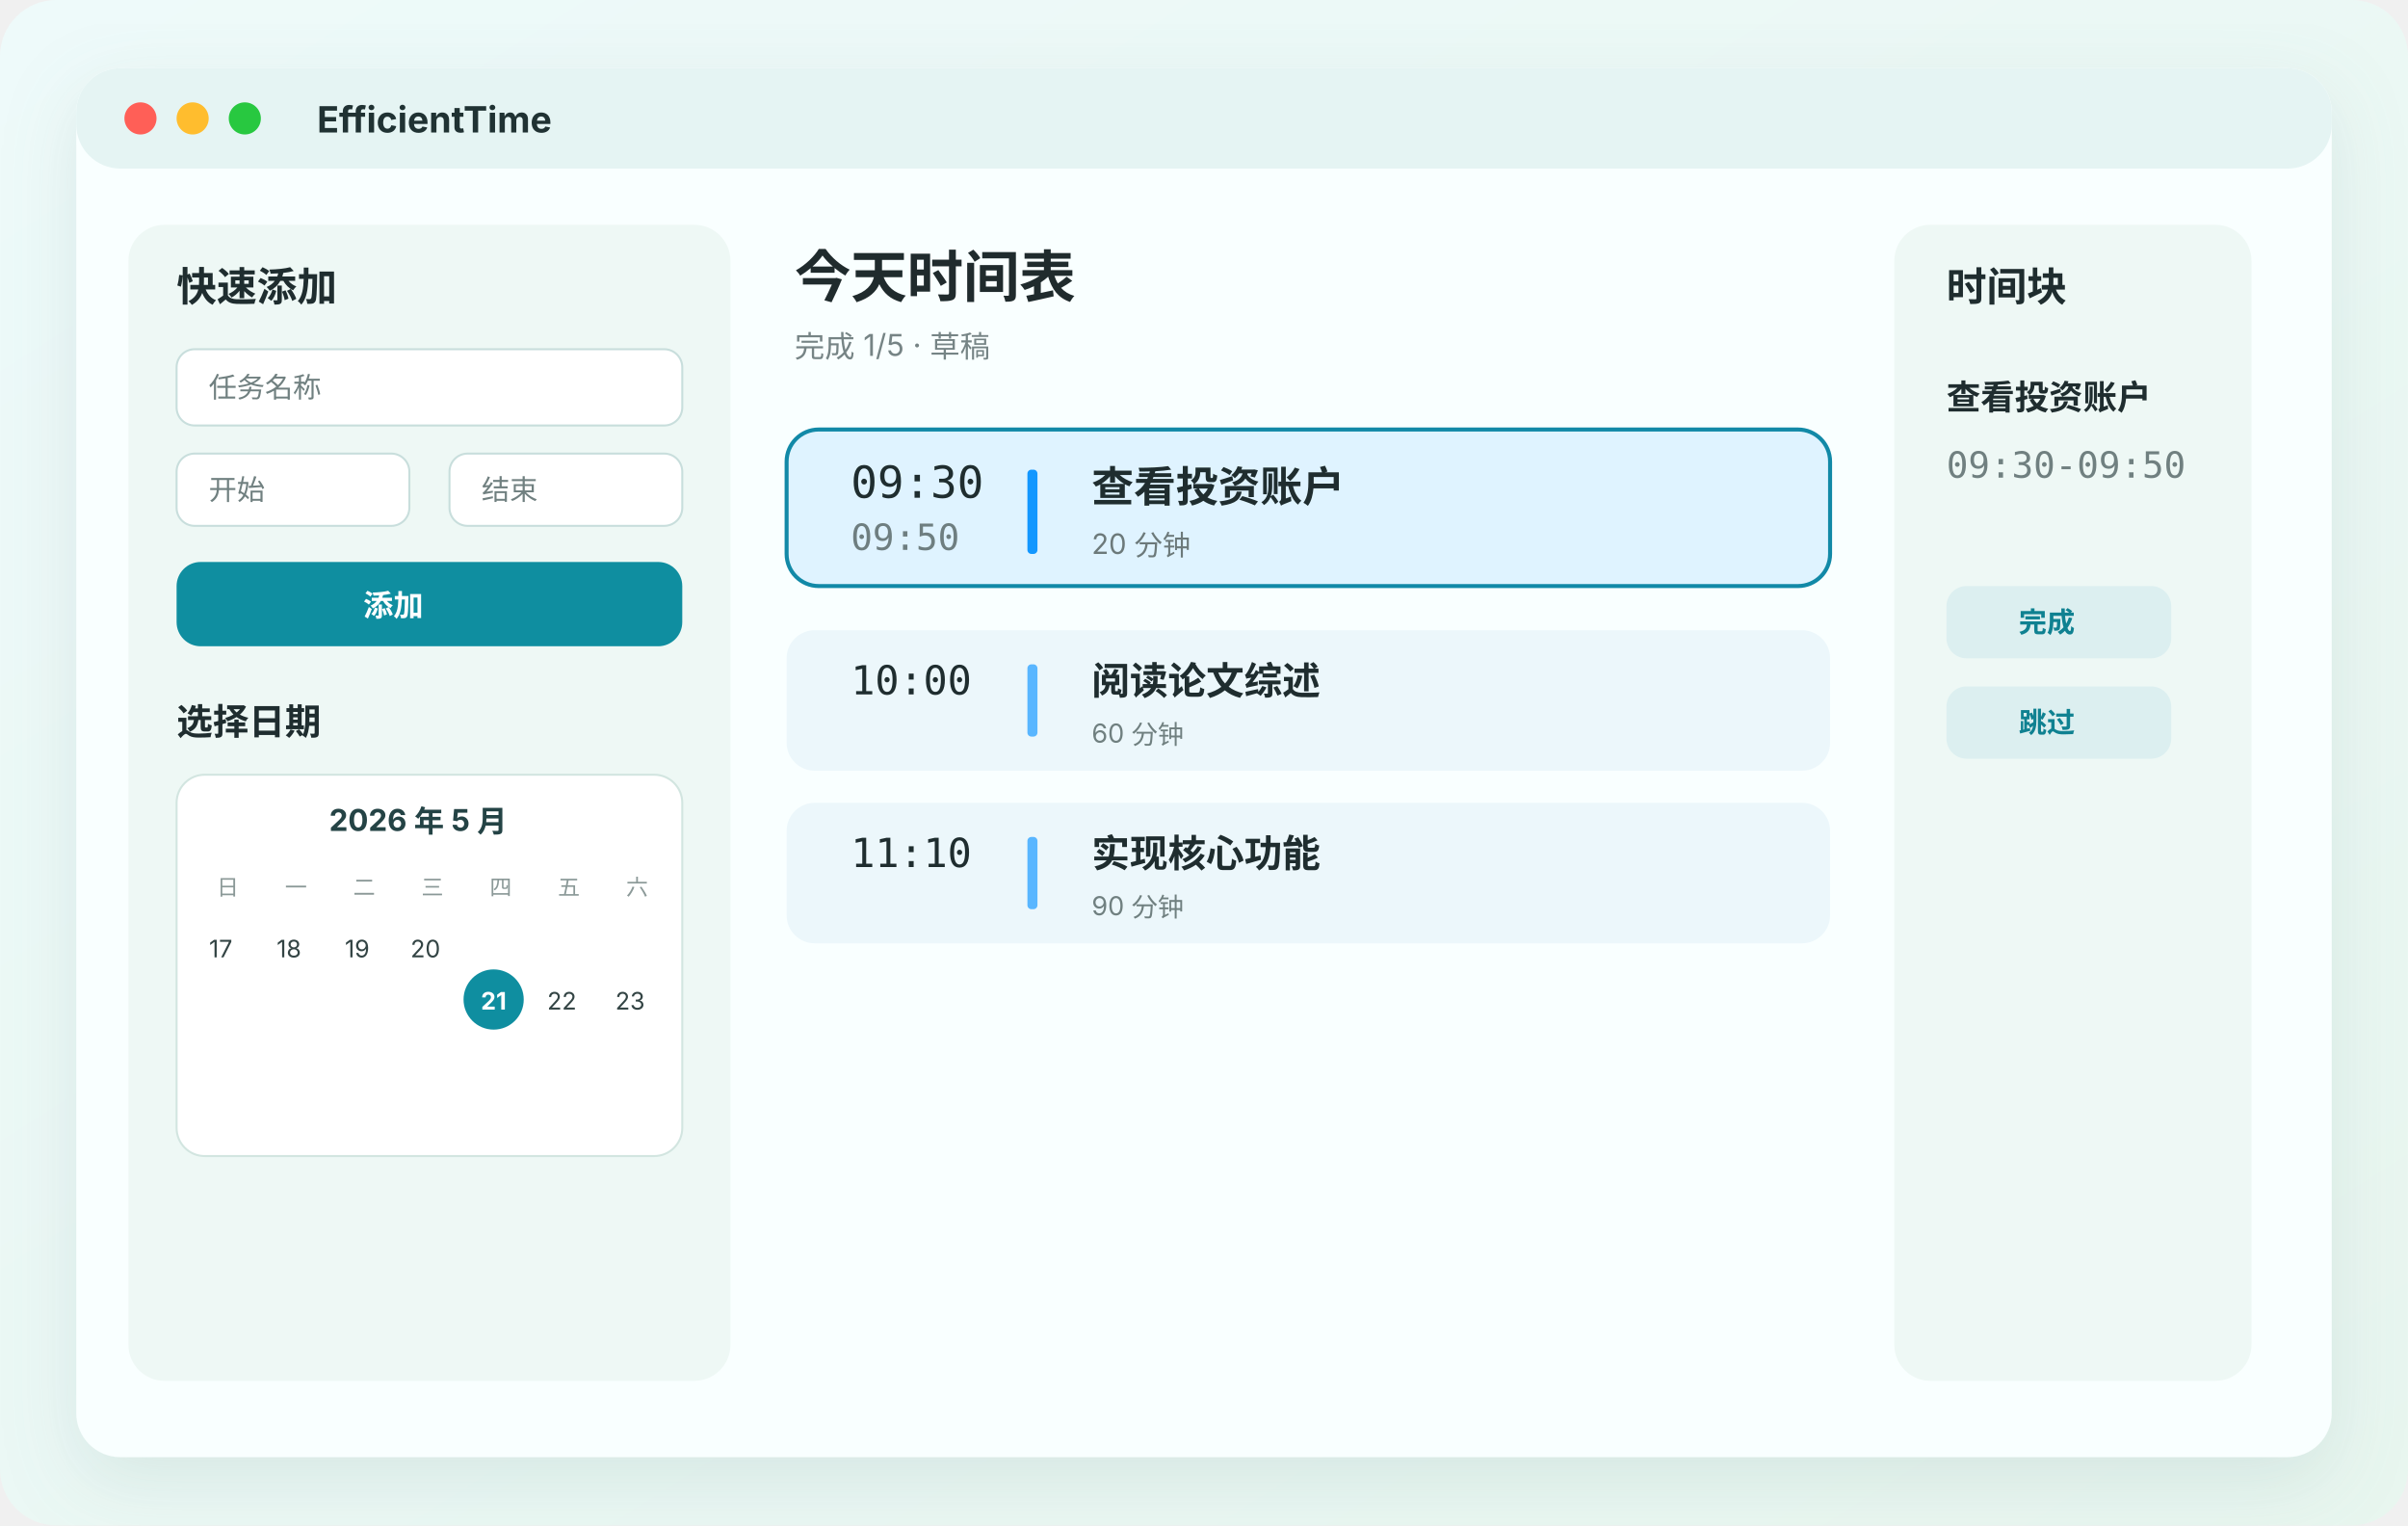
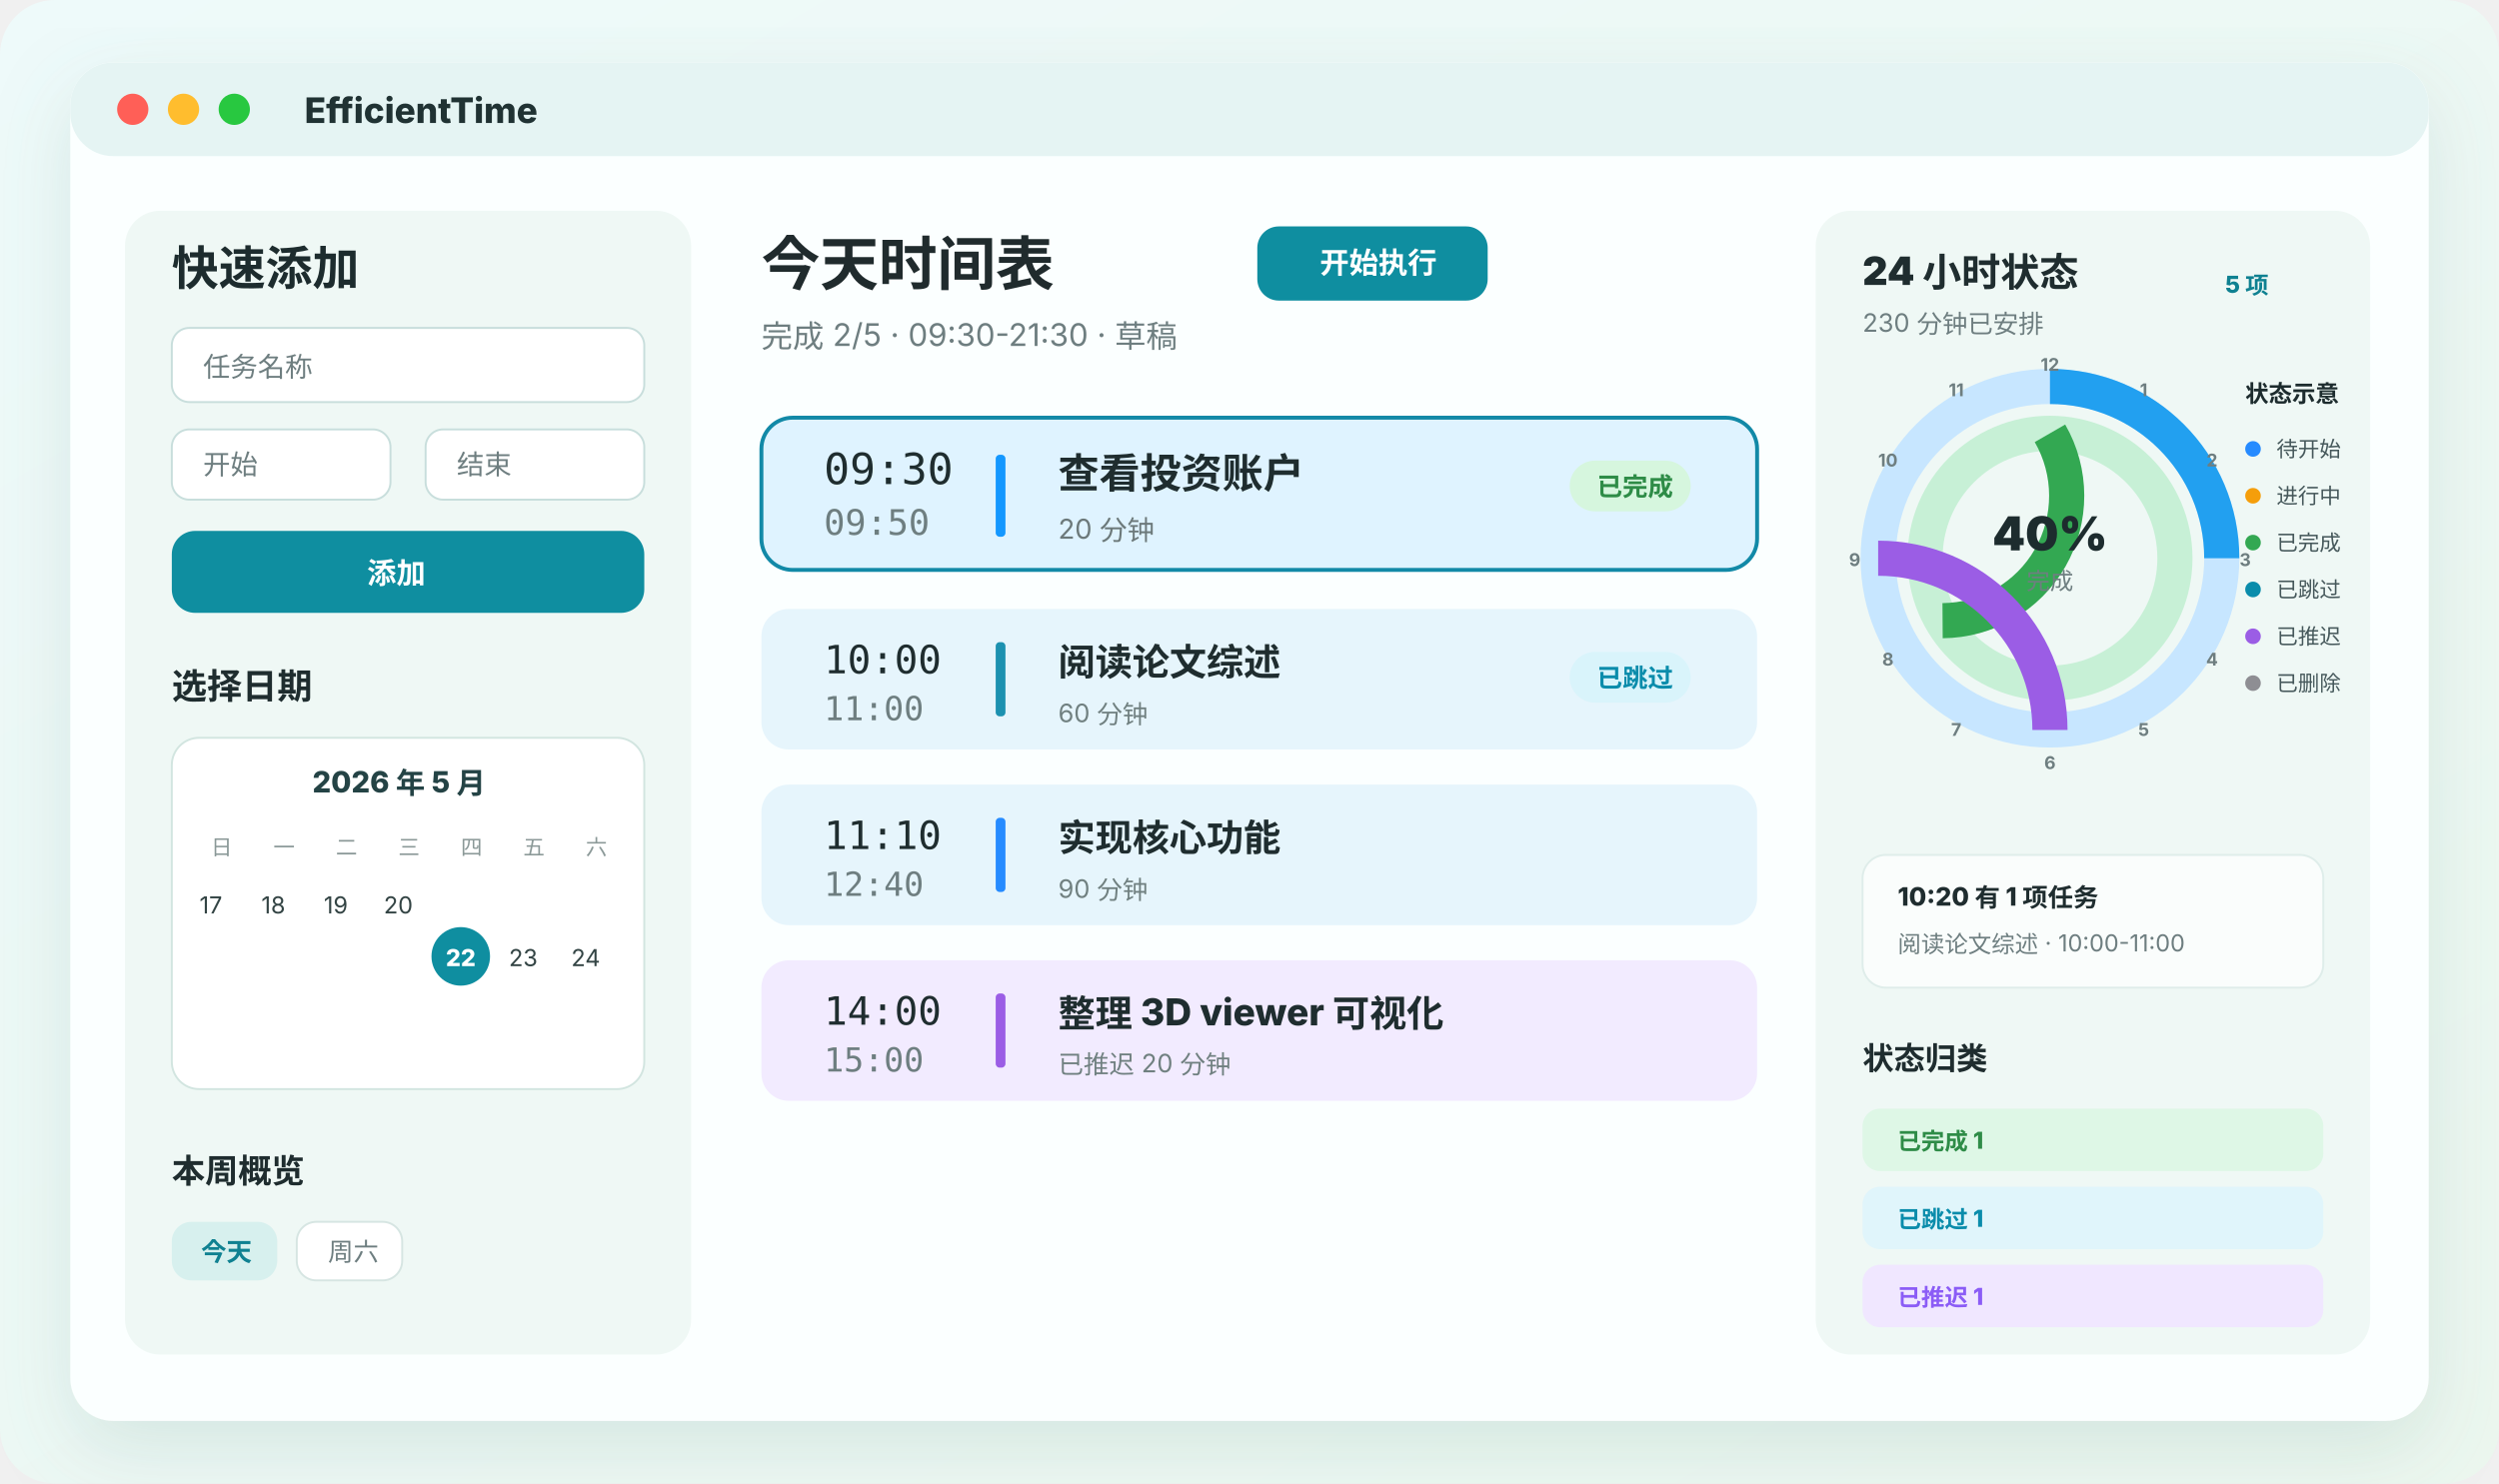
- <svg xmlns="http://www.w3.org/2000/svg" width="1200" height="760" viewBox="0 0 1200 760" role="img" aria-label="EfficientTime plan screen preview">
+ <svg xmlns="http://www.w3.org/2000/svg" width="1280" height="760" viewBox="0 0 1280 760" role="img" aria-label="EfficientTime plan screen preview">
  <defs>
    <linearGradient id="bg" x1="0" y1="0" x2="1" y2="1">
      <stop offset="0%" stop-color="#eefafa" />
-       <stop offset="100%" stop-color="#e8f6ef" />
+       <stop offset="100%" stop-color="#ecf7ef" />
    </linearGradient>
    <filter id="shadow" x="-20%" y="-20%" width="140%" height="140%">
-       <feDropShadow dx="0" dy="12" stdDeviation="18" flood-color="#7da6a1" flood-opacity="0.18" />
+       <feDropShadow dx="0" dy="14" stdDeviation="20" flood-color="#6b9995" flood-opacity="0.18" />
    </filter>
+     <style>
+       .ui { font-family: -apple-system, BlinkMacSystemFont, "Segoe UI", sans-serif; }
+       .mono { font-family: SFMono-Regular, Menlo, monospace; }
+       .title { font-size: 24px; font-weight: 800; fill: #1d2c2e; }
+       .muted { fill: #6e7e80; }
+     </style>
  </defs>
-   <rect width="1200" height="760" rx="28" fill="url(#bg)" />
-   <rect x="38" y="34" width="1124" height="692" rx="22" fill="#f9ffff" filter="url(#shadow)" />
-   <rect x="38" y="34" width="1124" height="50" rx="22" fill="#e5f4f3" />
-   <circle cx="70" cy="59" r="8" fill="#ff5f57" />
-   <circle cx="96" cy="59" r="8" fill="#ffbd2e" />
-   <circle cx="122" cy="59" r="8" fill="#28c840" />
-   <text x="158" y="66" font-family="-apple-system,BlinkMacSystemFont,'Segoe UI',sans-serif" font-size="18" font-weight="700" fill="#203233">EfficientTime</text>
-   <rect x="64" y="112" width="300" height="576" rx="18" fill="#eef8f5" />
-   <text x="88" y="150" font-family="-apple-system,BlinkMacSystemFont,'Segoe UI',sans-serif" font-size="20" font-weight="700" fill="#1f2d2f">快速添加</text>
-   <rect x="88" y="174" width="252" height="38" rx="9" fill="#ffffff" stroke="#c8dedc" />
-   <text x="104" y="198" font-family="-apple-system,BlinkMacSystemFont,'Segoe UI',sans-serif" font-size="14" fill="#708080">任务名称</text>
-   <rect x="88" y="226" width="116" height="36" rx="9" fill="#ffffff" stroke="#c8dedc" />
-   <text x="104" y="249" font-family="-apple-system,BlinkMacSystemFont,'Segoe UI',sans-serif" font-size="14" fill="#708080">开始</text>
-   <rect x="224" y="226" width="116" height="36" rx="9" fill="#ffffff" stroke="#c8dedc" />
-   <text x="240" y="249" font-family="-apple-system,BlinkMacSystemFont,'Segoe UI',sans-serif" font-size="14" fill="#708080">结束</text>
-   <rect x="88" y="280" width="252" height="42" rx="12" fill="#0f8ea0" />
-   <text x="181" y="307" font-family="-apple-system,BlinkMacSystemFont,'Segoe UI',sans-serif" font-size="15" font-weight="700" fill="#ffffff">添加</text>
-   <text x="88" y="366" font-family="-apple-system,BlinkMacSystemFont,'Segoe UI',sans-serif" font-size="18" font-weight="700" fill="#1f2d2f">选择日期</text>
-   <rect x="88" y="386" width="252" height="190" rx="14" fill="#ffffff" stroke="#d2e5e0" />
-   <text x="164" y="414" font-family="-apple-system,BlinkMacSystemFont,'Segoe UI',sans-serif" font-size="15" font-weight="700" fill="#244345">2026 年 5 月</text>
-   <g font-family="-apple-system,BlinkMacSystemFont,'Segoe UI',sans-serif" font-size="11" fill="#8b9998">
-     <text x="108" y="446">日</text>
-     <text x="142" y="446">一</text>
-     <text x="176" y="446">二</text>
-     <text x="210" y="446">三</text>
-     <text x="244" y="446">四</text>
-     <text x="278" y="446">五</text>
-     <text x="312" y="446">六</text>
+   <rect width="1280" height="760" rx="28" fill="url(#bg)" />
+   <rect x="36" y="32" width="1208" height="696" rx="22" fill="#fbffff" filter="url(#shadow)" />
+   <rect x="36" y="32" width="1208" height="48" rx="22" fill="#e5f4f3" />
+   <circle cx="68" cy="56" r="8" fill="#ff5f57" />
+   <circle cx="94" cy="56" r="8" fill="#ffbd2e" />
+   <circle cx="120" cy="56" r="8" fill="#28c840" />
+   <text class="ui" x="156" y="63" font-size="18" font-weight="800" fill="#203233">EfficientTime</text>
+   <rect x="64" y="108" width="290" height="586" rx="18" fill="#eff8f5" />
+   <text class="ui title" x="88" y="146">快速添加</text>
+   <rect x="88" y="168" width="242" height="38" rx="9" fill="#ffffff" stroke="#c8dedc" />
+   <text class="ui muted" x="104" y="193" font-size="14">任务名称</text>
+   <rect x="88" y="220" width="112" height="36" rx="9" fill="#ffffff" stroke="#c8dedc" />
+   <text class="ui muted" x="104" y="243" font-size="14">开始</text>
+   <rect x="218" y="220" width="112" height="36" rx="9" fill="#ffffff" stroke="#c8dedc" />
+   <text class="ui muted" x="234" y="243" font-size="14">结束</text>
+   <rect x="88" y="272" width="242" height="42" rx="12" fill="#0f8ea0" />
+   <text class="ui" x="188" y="299" font-size="15" font-weight="800" fill="#ffffff">添加</text>
+   <text class="ui" x="88" y="358" font-size="18" font-weight="800" fill="#1f2d2f">选择日期</text>
+   <rect x="88" y="378" width="242" height="180" rx="14" fill="#ffffff" stroke="#d2e5e0" />
+   <text class="ui" x="160" y="406" font-size="15" font-weight="800" fill="#244345">2026 年 5 月</text>
+   <g class="ui" font-size="11" fill="#8b9998">
+     <text x="108" y="438">日</text>
+     <text x="140" y="438">一</text>
+     <text x="172" y="438">二</text>
+     <text x="204" y="438">三</text>
+     <text x="236" y="438">四</text>
+     <text x="268" y="438">五</text>
+     <text x="300" y="438">六</text>
  </g>
-   <g font-family="-apple-system,BlinkMacSystemFont,'Segoe UI',sans-serif" font-size="12" text-anchor="middle">
-     <circle cx="246" cy="498" r="15" fill="#0f8ea0" />
-     <text x="246" y="503" fill="#fff" font-weight="700">21</text>
-     <text x="110" y="477" fill="#344">17</text>
-     <text x="144" y="477" fill="#344">18</text>
-     <text x="178" y="477" fill="#344">19</text>
-     <text x="212" y="477" fill="#344">20</text>
-     <text x="280" y="503" fill="#344">22</text>
-     <text x="314" y="503" fill="#344">23</text>
+   <g class="ui" font-size="12" text-anchor="middle">
+     <circle cx="236" cy="490" r="15" fill="#0f8ea0" />
+     <text x="236" y="495" fill="#fff" font-weight="800">22</text>
+     <text x="108" y="468" fill="#344">17</text>
+     <text x="140" y="468" fill="#344">18</text>
+     <text x="172" y="468" fill="#344">19</text>
+     <text x="204" y="468" fill="#344">20</text>
+     <text x="268" y="495" fill="#344">23</text>
+     <text x="300" y="495" fill="#344">24</text>
  </g>
-   <text x="396" y="148" font-family="-apple-system,BlinkMacSystemFont,'Segoe UI',sans-serif" font-size="28" font-weight="800" fill="#202b2d">今天时间表</text>
-   <text x="396" y="178" font-family="-apple-system,BlinkMacSystemFont,'Segoe UI',sans-serif" font-size="15" fill="#768485">完成 1/5 · 草稿</text>
-   <rect x="392" y="214" width="520" height="78" rx="16" fill="#dff3ff" stroke="#1289a7" stroke-width="2" />
-   <text x="424" y="248" font-family="SFMono-Regular,Menlo,monospace" font-size="22" fill="#1f2d2f">09:30</text>
-   <text x="424" y="274" font-family="SFMono-Regular,Menlo,monospace" font-size="18" fill="#6e7e80">09:50</text>
-   <rect x="512" y="234" width="5" height="42" rx="2" fill="#1397ff" />
-   <text x="544" y="250" font-family="-apple-system,BlinkMacSystemFont,'Segoe UI',sans-serif" font-size="21" font-weight="800" fill="#1f2d2f">查看投资账户</text>
-   <text x="544" y="276" font-family="-apple-system,BlinkMacSystemFont,'Segoe UI',sans-serif" font-size="14" fill="#6c797a">20 分钟</text>
-   <g font-family="-apple-system,BlinkMacSystemFont,'Segoe UI',sans-serif">
-     <rect x="392" y="314" width="520" height="70" rx="14" fill="#ecf7fb" />
-     <text x="424" y="346" font-family="SFMono-Regular,Menlo,monospace" font-size="20" fill="#1f2d2f">10:00</text>
-     <rect x="512" y="331" width="5" height="36" rx="2" fill="#59b6ff" />
-     <text x="544" y="346" font-size="19" font-weight="700" fill="#1f2d2f">阅读论文综述</text>
-     <text x="544" y="370" font-size="13" fill="#708080">60 分钟</text>
-     <rect x="392" y="400" width="520" height="70" rx="14" fill="#ecf7fb" />
-     <text x="424" y="432" font-family="SFMono-Regular,Menlo,monospace" font-size="20" fill="#1f2d2f">11:10</text>
-     <rect x="512" y="417" width="5" height="36" rx="2" fill="#59b6ff" />
-     <text x="544" y="432" font-size="19" font-weight="700" fill="#1f2d2f">实现核心功能</text>
-     <text x="544" y="456" font-size="13" fill="#708080">90 分钟</text>
+   <text class="ui" x="88" y="606" font-size="17" font-weight="800" fill="#1f2d2f">本周概览</text>
+   <rect x="88" y="626" width="54" height="30" rx="10" fill="#d7f0ee" />
+   <text class="ui" x="103" y="646" font-size="13" font-weight="700" fill="#0f8191">今天</text>
+   <rect x="152" y="626" width="54" height="30" rx="10" fill="#ffffff" stroke="#d6e5e2" />
+   <text class="ui muted" x="168" y="646" font-size="13">周六</text>
+   <text class="ui" x="390" y="146" font-size="30" font-weight="900" fill="#202b2d">今天时间表</text>
+   <text class="ui muted" x="390" y="178" font-size="16">完成 2/5 · 09:30-21:30 · 草稿</text>
+   <rect x="644" y="116" width="118" height="38" rx="11" fill="#0f8ea0" />
+   <text class="ui" x="676" y="140" font-size="15" font-weight="800" fill="#ffffff">开始执行</text>
+   <g class="ui">
+     <rect x="390" y="214" width="510" height="78" rx="16" fill="#dff3ff" stroke="#1289a7" stroke-width="2" />
+     <text class="mono" x="422" y="248" font-size="22" fill="#1f2d2f">09:30</text>
+     <text class="mono" x="422" y="274" font-size="18" fill="#6e7e80">09:50</text>
+     <rect x="510" y="233" width="5" height="42" rx="2" fill="#1397ff" />
+     <text x="542" y="250" font-size="21" font-weight="900" fill="#1f2d2f">查看投资账户</text>
+     <text x="542" y="276" font-size="14" fill="#6c797a">20 分钟</text>
+     <rect x="804" y="236" width="62" height="26" rx="13" fill="#d6f6de" />
+     <text x="818" y="254" font-size="13" font-weight="800" fill="#2e8c47">已完成</text>
+     <rect x="390" y="312" width="510" height="72" rx="14" fill="#e6f5fc" />
+     <text class="mono" x="422" y="345" font-size="20" fill="#1f2d2f">10:00</text>
+     <text class="mono" x="422" y="369" font-size="17" fill="#6e7e80">11:00</text>
+     <rect x="510" y="329" width="5" height="38" rx="2" fill="#1c91b0" />
+     <text x="542" y="346" font-size="19" font-weight="800" fill="#1f2d2f">阅读论文综述</text>
+     <text x="542" y="370" font-size="13" fill="#708080">60 分钟</text>
+     <rect x="804" y="334" width="62" height="26" rx="13" fill="#d9f4fb" />
+     <text x="818" y="352" font-size="13" font-weight="800" fill="#0a8cab">已跳过</text>
+     <rect x="390" y="402" width="510" height="72" rx="14" fill="#e6f5fc" />
+     <text class="mono" x="422" y="435" font-size="20" fill="#1f2d2f">11:10</text>
+     <text class="mono" x="422" y="459" font-size="17" fill="#6e7e80">12:40</text>
+     <rect x="510" y="419" width="5" height="38" rx="2" fill="#268bff" />
+     <text x="542" y="436" font-size="19" font-weight="800" fill="#1f2d2f">实现核心功能</text>
+     <text x="542" y="460" font-size="13" fill="#708080">90 分钟</text>
+     <rect x="390" y="492" width="510" height="72" rx="14" fill="#f2ebff" />
+     <text class="mono" x="422" y="525" font-size="20" fill="#1f2d2f">14:00</text>
+     <text class="mono" x="422" y="549" font-size="17" fill="#6e7e80">15:00</text>
+     <rect x="510" y="509" width="5" height="38" rx="2" fill="#9b5de5" />
+     <text x="542" y="526" font-size="19" font-weight="800" fill="#1f2d2f">整理 3D viewer 可视化</text>
+     <text x="542" y="550" font-size="13" fill="#708080">已推迟 20 分钟</text>
  </g>
-   <rect x="944" y="112" width="178" height="576" rx="18" fill="#eef8f5" />
-   <text x="970" y="150" font-family="-apple-system,BlinkMacSystemFont,'Segoe UI',sans-serif" font-size="20" font-weight="700" fill="#1f2d2f">时间块</text>
-   <text x="970" y="204" font-family="-apple-system,BlinkMacSystemFont,'Segoe UI',sans-serif" font-size="17" font-weight="700" fill="#1f2d2f">查看投资账户</text>
-   <text x="970" y="238" font-family="SFMono-Regular,Menlo,monospace" font-size="18" fill="#708080">09:30-09:50</text>
-   <rect x="970" y="292" width="112" height="36" rx="10" fill="#dceff0" />
-   <text x="1006" y="315" font-family="-apple-system,BlinkMacSystemFont,'Segoe UI',sans-serif" font-size="14" font-weight="700" fill="#0f8191">完成</text>
-   <rect x="970" y="342" width="112" height="36" rx="10" fill="#dceff0" />
-   <text x="1006" y="365" font-family="-apple-system,BlinkMacSystemFont,'Segoe UI',sans-serif" font-size="14" font-weight="700" fill="#0f8191">跳过</text>
+   <rect x="930" y="108" width="284" height="586" rx="18" fill="#eff8f5" />
+   <text class="ui" x="954" y="146" font-size="20" font-weight="900" fill="#1f2d2f">24 小时状态</text>
+   <text class="ui muted" x="954" y="170" font-size="13">230 分钟已安排</text>
+   <text class="ui" x="1162" y="150" font-size="12" font-weight="800" fill="#0f8191" text-anchor="end">5 项</text>
+   <g transform="translate(954 190)">
+     <circle cx="96" cy="96" r="88" fill="none" stroke="#c7e6ff" stroke-width="18" />
+     <circle cx="96" cy="96" r="64" fill="none" stroke="#c7f0d6" stroke-width="18" />
+     <path d="M96 8 A88 88 0 0 1 184 96" fill="none" stroke="#22a0f0" stroke-width="18" />
+     <path d="M96 32 A64 64 0 0 1 41 128" fill="none" stroke="#33a852" stroke-width="18" />
+     <path d="M8 96 A88 88 0 0 1 96 184" fill="none" stroke="#9b5de5" stroke-width="18" />
+     <g class="ui" font-size="9" font-weight="700" fill="#6e7e80" text-anchor="middle">
+       <text x="96" y="0">12</text>
+       <text x="144" y="13">1</text>
+       <text x="179" y="49">2</text>
+       <text x="196" y="100">3</text>
+       <text x="179" y="151">4</text>
+       <text x="144" y="187">5</text>
+       <text x="96" y="204">6</text>
+       <text x="48" y="187">7</text>
+       <text x="13" y="151">8</text>
+       <text x="-4" y="100">9</text>
+       <text x="13" y="49">10</text>
+       <text x="48" y="13">11</text>
+     </g>
+     <text class="ui" x="96" y="92" font-size="24" font-weight="900" fill="#1d2c2e" text-anchor="middle">40%</text>
+     <text class="ui muted" x="96" y="112" font-size="12" text-anchor="middle">完成</text>
+   </g>
+   <g class="ui" transform="translate(1150 206)">
+     <text x="0" y="0" font-size="12" font-weight="800" fill="#1d2c2e">状态示意</text>
+     <circle cx="4" cy="24" r="4" fill="#268bff" />
+     <text x="16" y="28" font-size="11" fill="#46585b">待开始</text>
+     <circle cx="4" cy="48" r="4" fill="#f59e0b" />
+     <text x="16" y="52" font-size="11" fill="#46585b">进行中</text>
+     <circle cx="4" cy="72" r="4" fill="#33a852" />
+     <text x="16" y="76" font-size="11" fill="#46585b">已完成</text>
+     <circle cx="4" cy="96" r="4" fill="#0a8cab" />
+     <text x="16" y="100" font-size="11" fill="#46585b">已跳过</text>
+     <circle cx="4" cy="120" r="4" fill="#9b5de5" />
+     <text x="16" y="124" font-size="11" fill="#46585b">已推迟</text>
+     <circle cx="4" cy="144" r="4" fill="#8e8e93" />
+     <text x="16" y="148" font-size="11" fill="#46585b">已删除</text>
+   </g>
+   <rect x="954" y="438" width="236" height="68" rx="12" fill="#ffffff" opacity="0.7" stroke="#d8e8e5" />
+   <text class="ui" x="972" y="464" font-size="13" font-weight="800" fill="#1f2d2f">10:20 有 1 项任务</text>
+   <text class="ui muted" x="972" y="488" font-size="12">阅读论文综述 · 10:00-11:00</text>
+   <text class="ui" x="954" y="548" font-size="16" font-weight="900" fill="#1f2d2f">状态归类</text>
+   <rect x="954" y="568" width="236" height="32" rx="9" fill="#def7e6" />
+   <text class="ui" x="972" y="589" font-size="12" font-weight="800" fill="#2e8c47">已完成 1</text>
+   <rect x="954" y="608" width="236" height="32" rx="9" fill="#e0f5fb" />
+   <text class="ui" x="972" y="629" font-size="12" font-weight="800" fill="#0a8cab">已跳过 1</text>
+   <rect x="954" y="648" width="236" height="32" rx="9" fill="#f0e7ff" />
+   <text class="ui" x="972" y="669" font-size="12" font-weight="800" fill="#8b5cf6">已推迟 1</text>
</svg>
